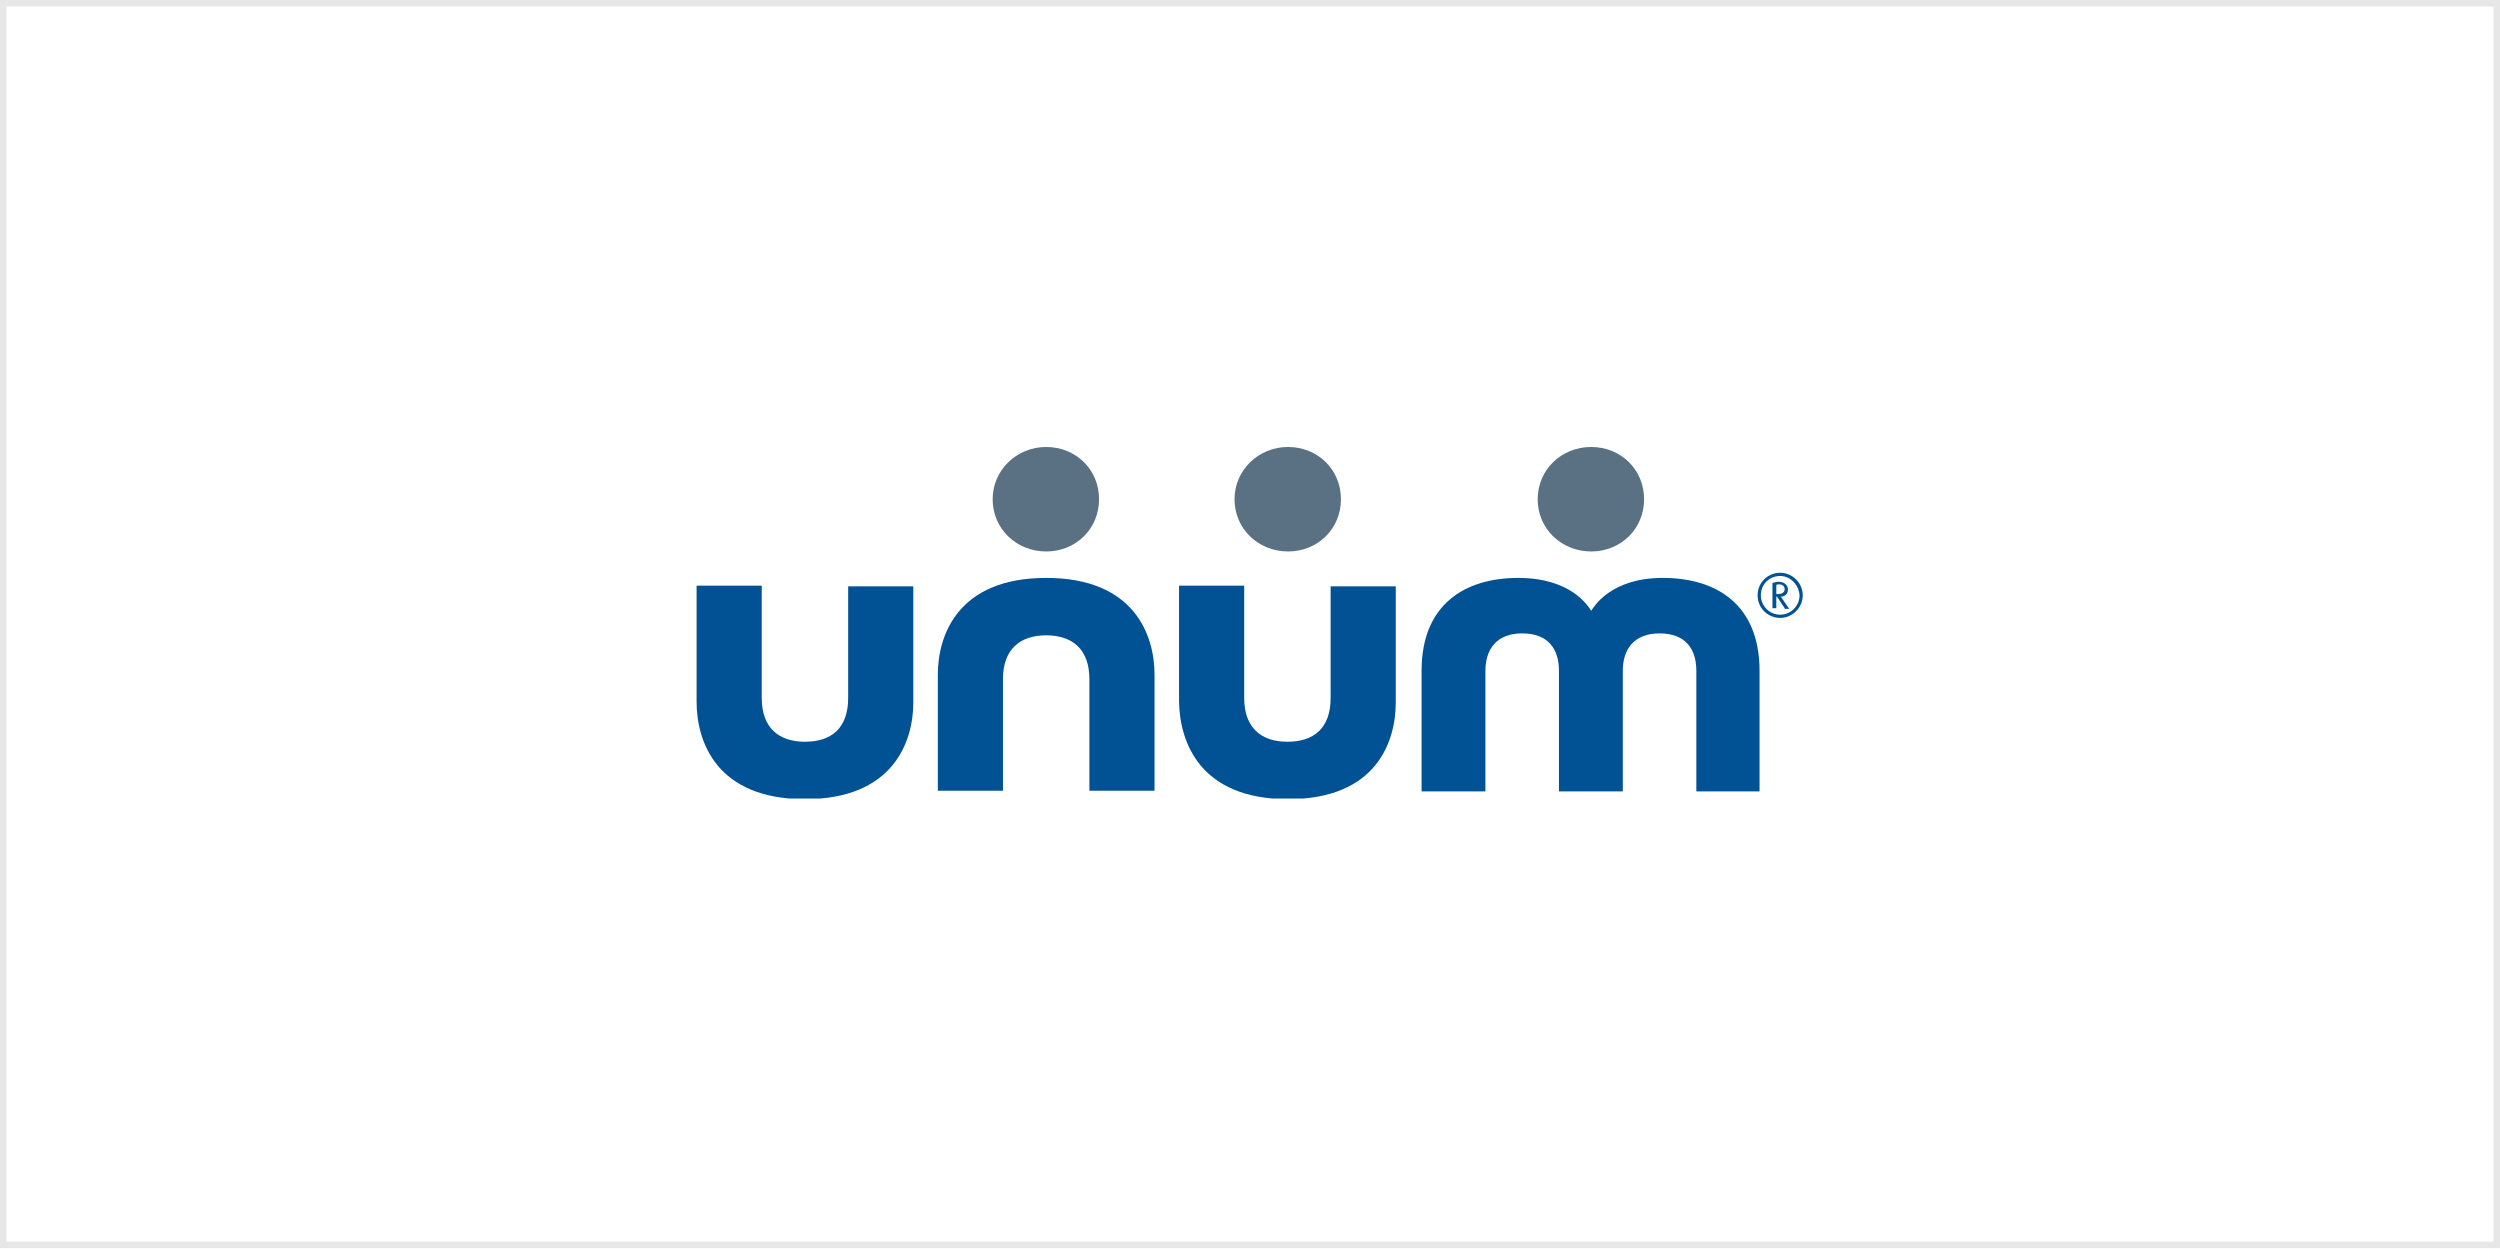
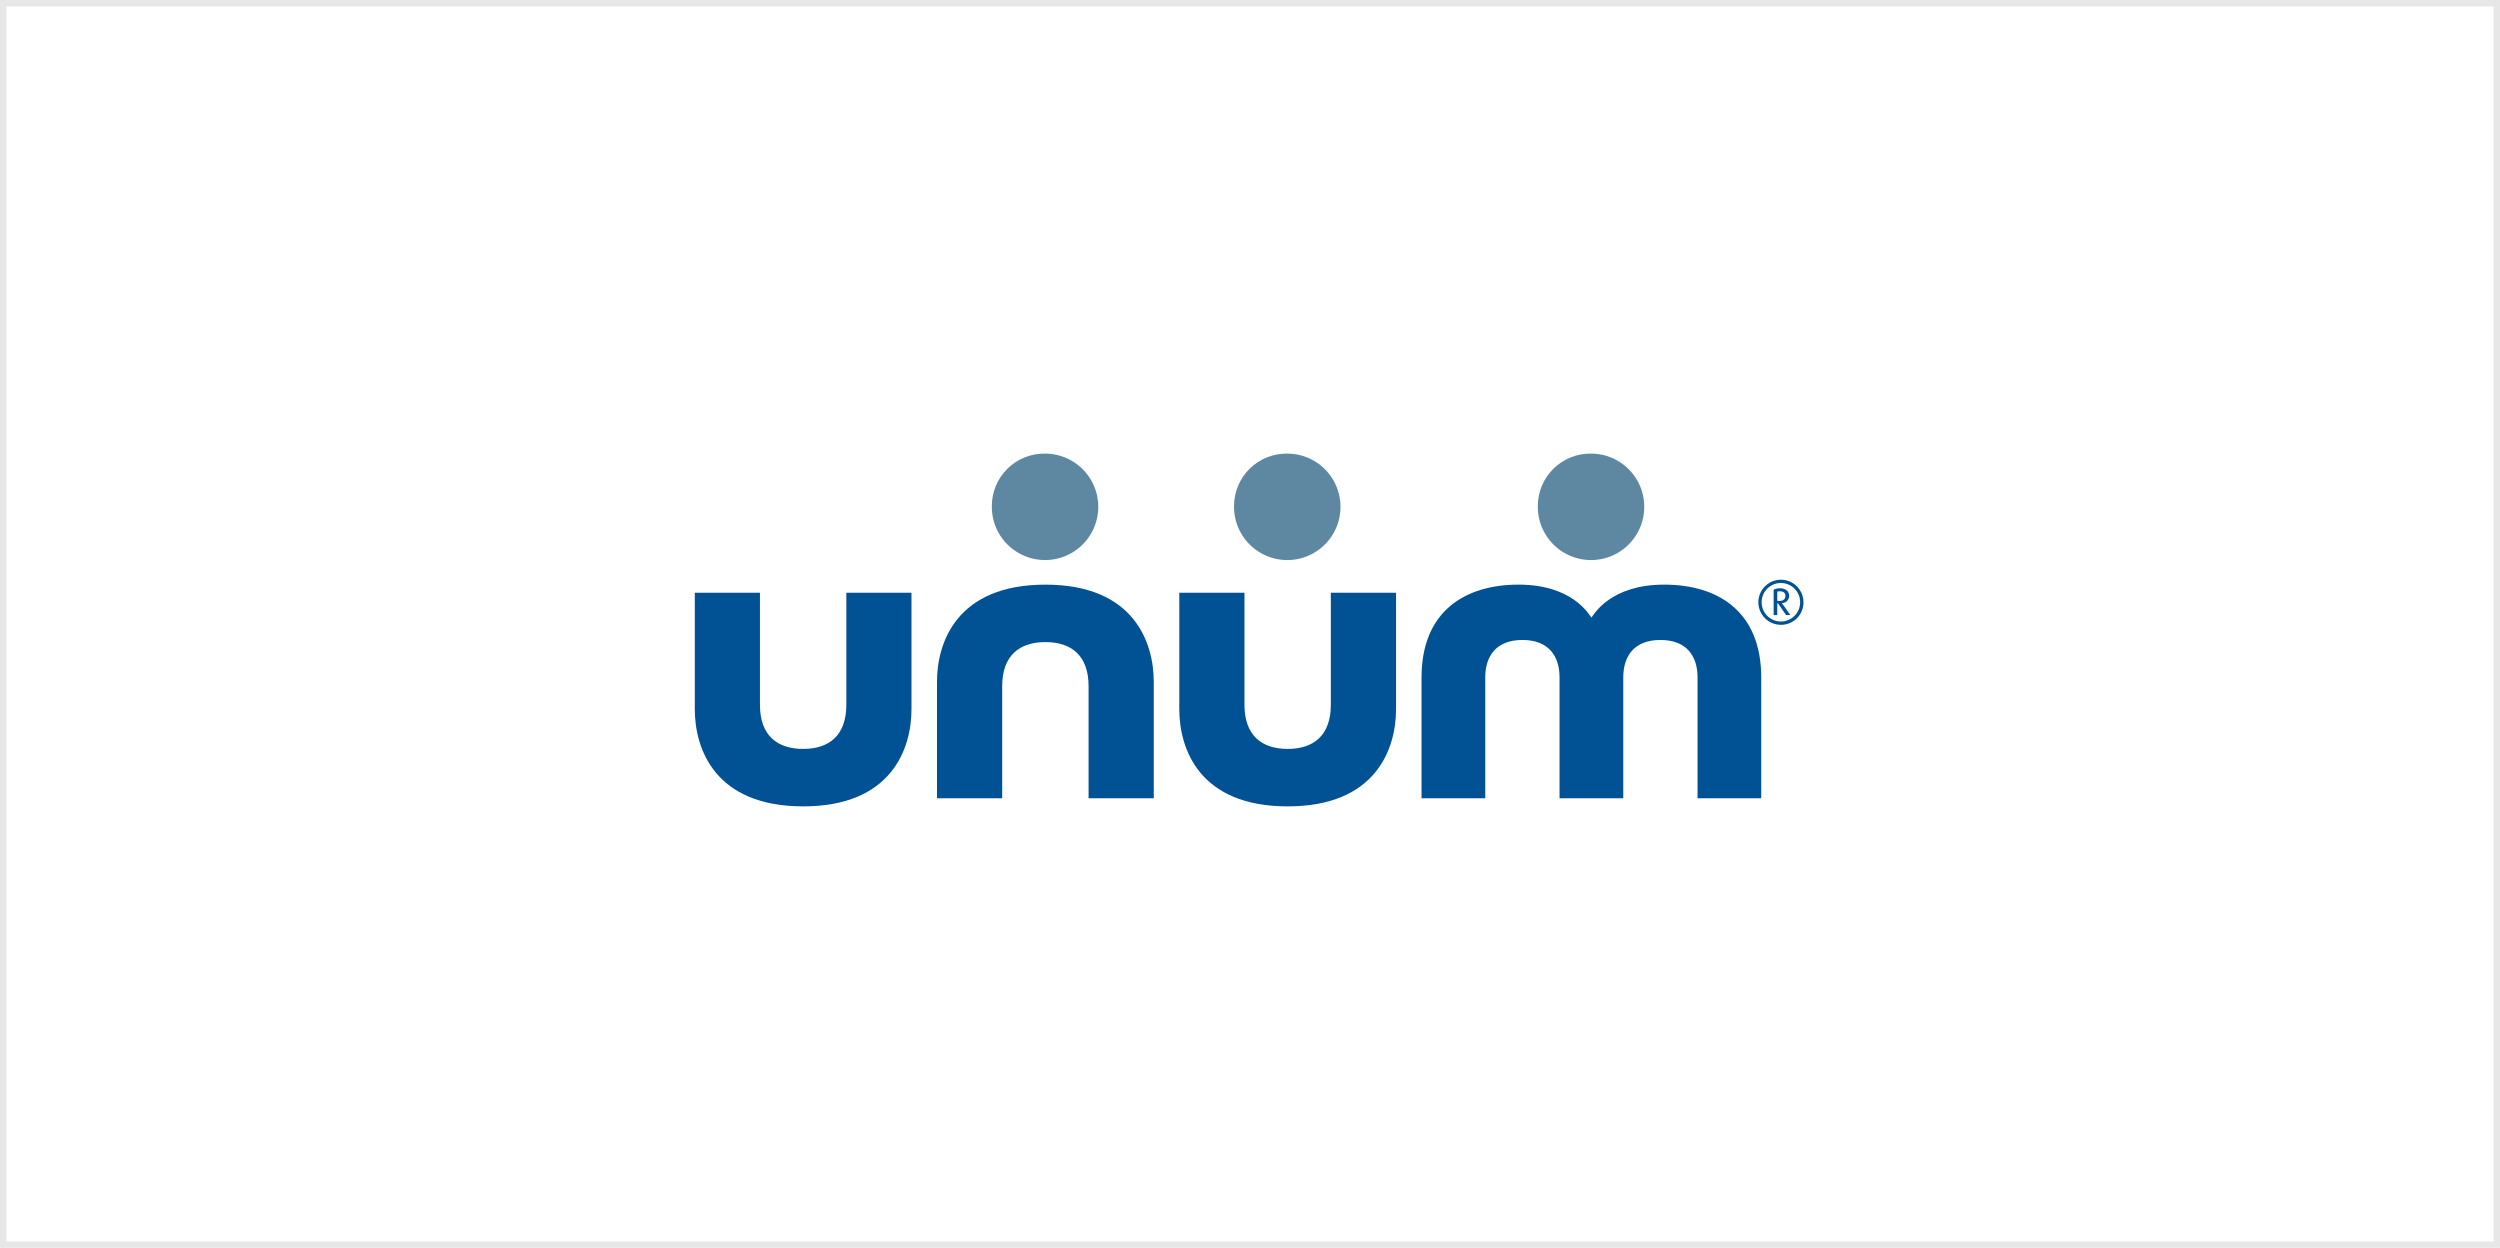
- <svg xmlns="http://www.w3.org/2000/svg" xmlns:xlink="http://www.w3.org/1999/xlink" version="1.1" id="Layer_1" x="0px" y="0px" viewBox="0 0 387.6 193.5" style="enable-background:new 0 0 387.6 193.5;" xml:space="preserve">
-   <style type="text/css">
- 	.st0{fill:none;}
- 	.st1{fill:none;stroke:#E7E7E8;}
- 	.st2{clip-path:url(#SVGID_2_);}
- 	.st3{clip-path:url(#SVGID_4_);fill:#015294;}
- 	.st4{clip-path:url(#SVGID_4_);fill:#5A7184;}
- </style>
-   <g transform="translate(0 0)">
-     <rect y="0" class="st0" width="387.6" height="193.5" />
-     <rect x="0.5" y="0.5" class="st1" width="386.6" height="192.5" />
+ <svg xmlns="http://www.w3.org/2000/svg" width="387.604" height="193.475" viewBox="0 0 387.604 193.475">
+   <defs>
+     <clipPath id="a">
+       <rect width="171.905" height="54.69" fill="none" />
+     </clipPath>
+     <clipPath id="b">
+       <rect width="171.905" height="54.691" fill="none" />
+     </clipPath>
+   </defs>
+   <g transform="translate(0 0)" fill="none" stroke="#e7e7e8" stroke-width="1">
+     <rect width="387.604" height="193.475" stroke="none" />
+     <rect x="0.5" y="0.5" width="386.604" height="192.475" fill="none" />
  </g>
-   <g id="RGB_2019_1_">
-     <g>
-       <defs>
-         <rect id="SVGID_1_" x="108" y="69.3" width="171.4" height="54.5" />
-       </defs>
-       <clipPath id="SVGID_2_">
-         <use xlink:href="#SVGID_1_" style="overflow:visible;" />
-       </clipPath>
-       <g class="st2">
-         <defs>
-           <rect id="SVGID_3_" x="108" y="69.3" width="171.4" height="54.5" />
-         </defs>
-         <clipPath id="SVGID_4_">
-           <use xlink:href="#SVGID_3_" style="overflow:visible;" />
-         </clipPath>
-         <path class="st3" d="M199.7,123.9c13.7,0,16.7-8.9,16.7-15v-18h-10.1v17.3c0,4.8-2.7,6.8-6.7,6.8c-4,0-6.7-2.1-6.7-6.8V90.8     h-10.1v18C182.9,115,186,123.9,199.7,123.9" />
-         <path class="st3" d="M124.8,123.9c13.7,0,16.8-8.9,16.8-15v-18h-10.1v17.3c0,4.8-2.7,6.8-6.7,6.8c-4,0-6.7-2.1-6.7-6.8V90.8H108     v18C108,115,111.1,123.9,124.8,123.9" />
-         <path class="st3" d="M162.2,89.6c-13.7,0-16.8,8.9-16.8,15v18h10.1v-17.3c0-4.7,2.7-6.8,6.7-6.8c4,0,6.7,2.1,6.7,6.8v17.3H179     v-18C179,98.5,175.9,89.6,162.2,89.6" />
-         <path class="st3" d="M246.7,94.7c-0.4-0.6-3-5.1-11.3-5.1c-8.4,0-15,4.2-15,14.4v18.7h9.9v-18.7c0-3.3,1.7-5.8,5.7-5.8     c4.1,0,5.7,2.5,5.7,5.8v18.7h9.9v-18.7c0-3.3,1.7-5.8,5.7-5.8c4.1,0,5.7,2.5,5.7,5.8v18.7h9.8v-18.7c0-10.2-6.6-14.4-15-14.4     C249.7,89.6,247.1,94.1,246.7,94.7" />
-         <path class="st4" d="M153.9,77.4c0,4.6,3.7,8.1,8.3,8.1c4.6,0,8.2-3.5,8.2-8.1c0-4.6-3.6-8.1-8.2-8.1     C157.6,69.3,153.9,72.9,153.9,77.4" />
-         <path class="st4" d="M191.4,77.4c0,4.6,3.7,8.1,8.3,8.1c4.6,0,8.2-3.5,8.2-8.1c0-4.6-3.6-8.1-8.2-8.1     C195.1,69.3,191.4,72.9,191.4,77.4" />
-         <path class="st4" d="M238.4,77.4c0,4.6,3.7,8.1,8.3,8.1c4.6,0,8.2-3.5,8.2-8.1c0-4.6-3.6-8.1-8.2-8.1     C242,69.3,238.4,72.9,238.4,77.4" />
-         <path class="st3" d="M276,95.8c-1.9,0-3.5-1.5-3.5-3.5s1.6-3.5,3.5-3.5c1.9,0,3.5,1.6,3.5,3.5S277.9,95.8,276,95.8 M276,89.3     c-1.7,0-3,1.3-3,3c0,1.6,1.3,3,3,3c1.6,0,3-1.3,3-3C278.9,90.7,277.6,89.3,276,89.3 M276.7,94.3l-1.2-1.8h-0.1v1.8h-0.6v-3.9     c0.3-0.1,0.6-0.2,1-0.2c0.8,0,1.4,0.5,1.4,1.2c0,0.7-0.5,1.1-1.1,1.1l1.3,1.9H276.7z M275.8,90.6c-0.1,0-0.3,0-0.4,0.1v1.4h0.3     c0.5,0,1-0.2,1-0.8C276.6,90.7,276.2,90.6,275.8,90.6" />
+   <g transform="translate(-285.496 -86.634)">
+     <g transform="translate(393.208 156.966)">
+       <g transform="translate(0)" clip-path="url(#a)">
+         <g transform="translate(0 -0.001)">
+           <g clip-path="url(#b)">
+             <path d="M846.982,315.526c13.707,0,16.8-8.932,16.8-15.066V282.4H853.672v17.369c0,4.764-2.669,6.847-6.69,6.847s-6.7-2.083-6.7-6.847V282.4H830.178v18.059c0,6.134,3.087,15.066,16.8,15.066" transform="translate(-755.05 -260.835)" fill="#015294" />
+             <path d="M410.015,315.526c13.711,0,16.8-8.932,16.8-15.066V282.4h-10.1v17.369c0,4.764-2.671,6.847-6.695,6.847s-6.7-2.083-6.7-6.847V282.4h-10.1v18.059c0,6.134,3.1,15.066,16.806,15.066" transform="translate(-393.209 -260.835)" fill="#015294" />
+             <path d="M628.485,275.1c-13.714,0-16.808,8.932-16.808,15.063v18.059h10.109V290.848c0-4.752,2.671-6.84,6.7-6.84s6.693,2.087,6.693,6.84v17.374h10.106V290.163c0-6.132-3.092-15.063-16.8-15.063" transform="translate(-574.116 -254.788)" fill="#015294" />
+             <path d="M1074.959,280.212c-.434-.582-3.014-5.118-11.284-5.118-8.421,0-15.056,4.216-15.056,14.4v18.726h9.881V289.475c0-3.281,1.676-5.8,5.755-5.8s5.761,2.515,5.761,5.8v18.744h9.881V289.475c0-3.281,1.671-5.8,5.754-5.8s5.761,2.515,5.761,5.8v18.744h9.875V289.494c0-10.182-6.635-14.4-15.054-14.4-8.258,0-10.842,4.536-11.274,5.118" transform="translate(-935.934 -254.784)" fill="#015294" />
+             <path d="M661.1,165.1a8.253,8.253,0,1,0,8.306-8.139A8.134,8.134,0,0,0,661.1,165.1" transform="translate(-615.039 -156.965)" fill="#5e88a1" />
+             <path d="M879.531,165.1a8.254,8.254,0,1,0,8.313-8.139,8.138,8.138,0,0,0-8.313,8.139" transform="translate(-795.917 -156.965)" fill="#5e88a1" />
+             <path d="M1153.47,165.1a8.254,8.254,0,1,0,8.313-8.139,8.138,8.138,0,0,0-8.313,8.139" transform="translate(-1022.758 -156.965)" fill="#5e88a1" />
+             <path d="M1355.988,277.67a3.5,3.5,0,1,1,3.485-3.488,3.478,3.478,0,0,1-3.485,3.488m0-6.488a2.986,2.986,0,1,0,2.966,3,2.982,2.982,0,0,0-2.966-3m.788,4.975-1.25-1.816h-.117v1.816h-.563V272.21a2.382,2.382,0,0,1,1-.212c.828,0,1.407.467,1.407,1.168a1.124,1.124,0,0,1-1.131,1.133l1.329,1.858Zm-.975-3.692a1.564,1.564,0,0,0-.393.057v1.444h.3c.543,0,.966-.2.966-.8,0-.563-.483-.7-.876-.7" transform="translate(-1187.569 -251.125)" fill="#015294" />
+           </g>
+         </g>
      </g>
    </g>
  </g>
</svg>
